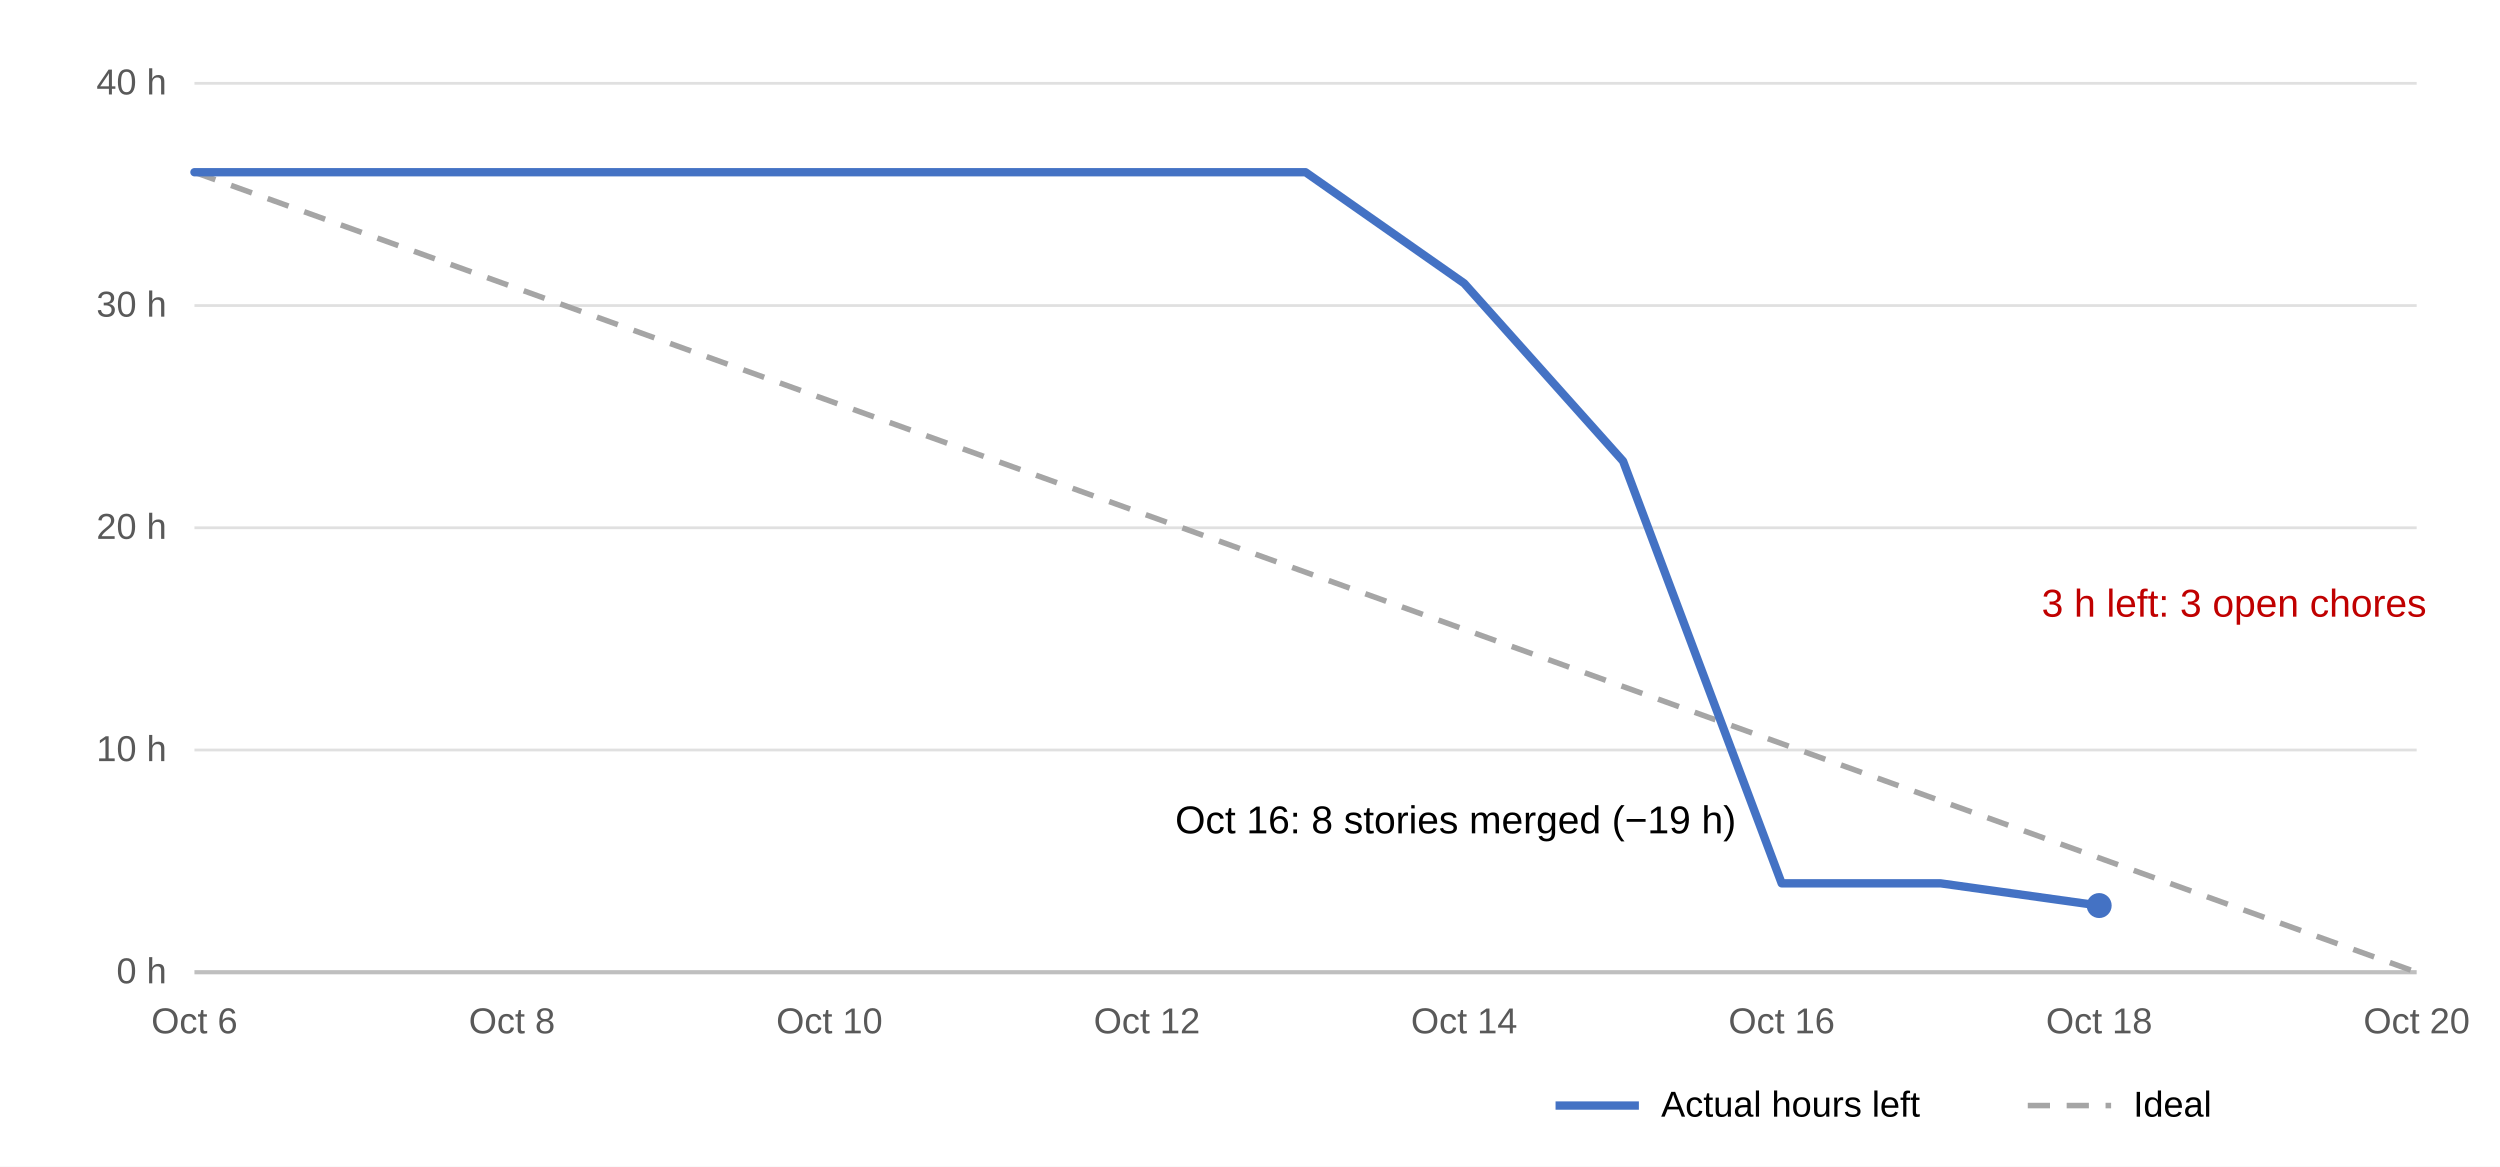
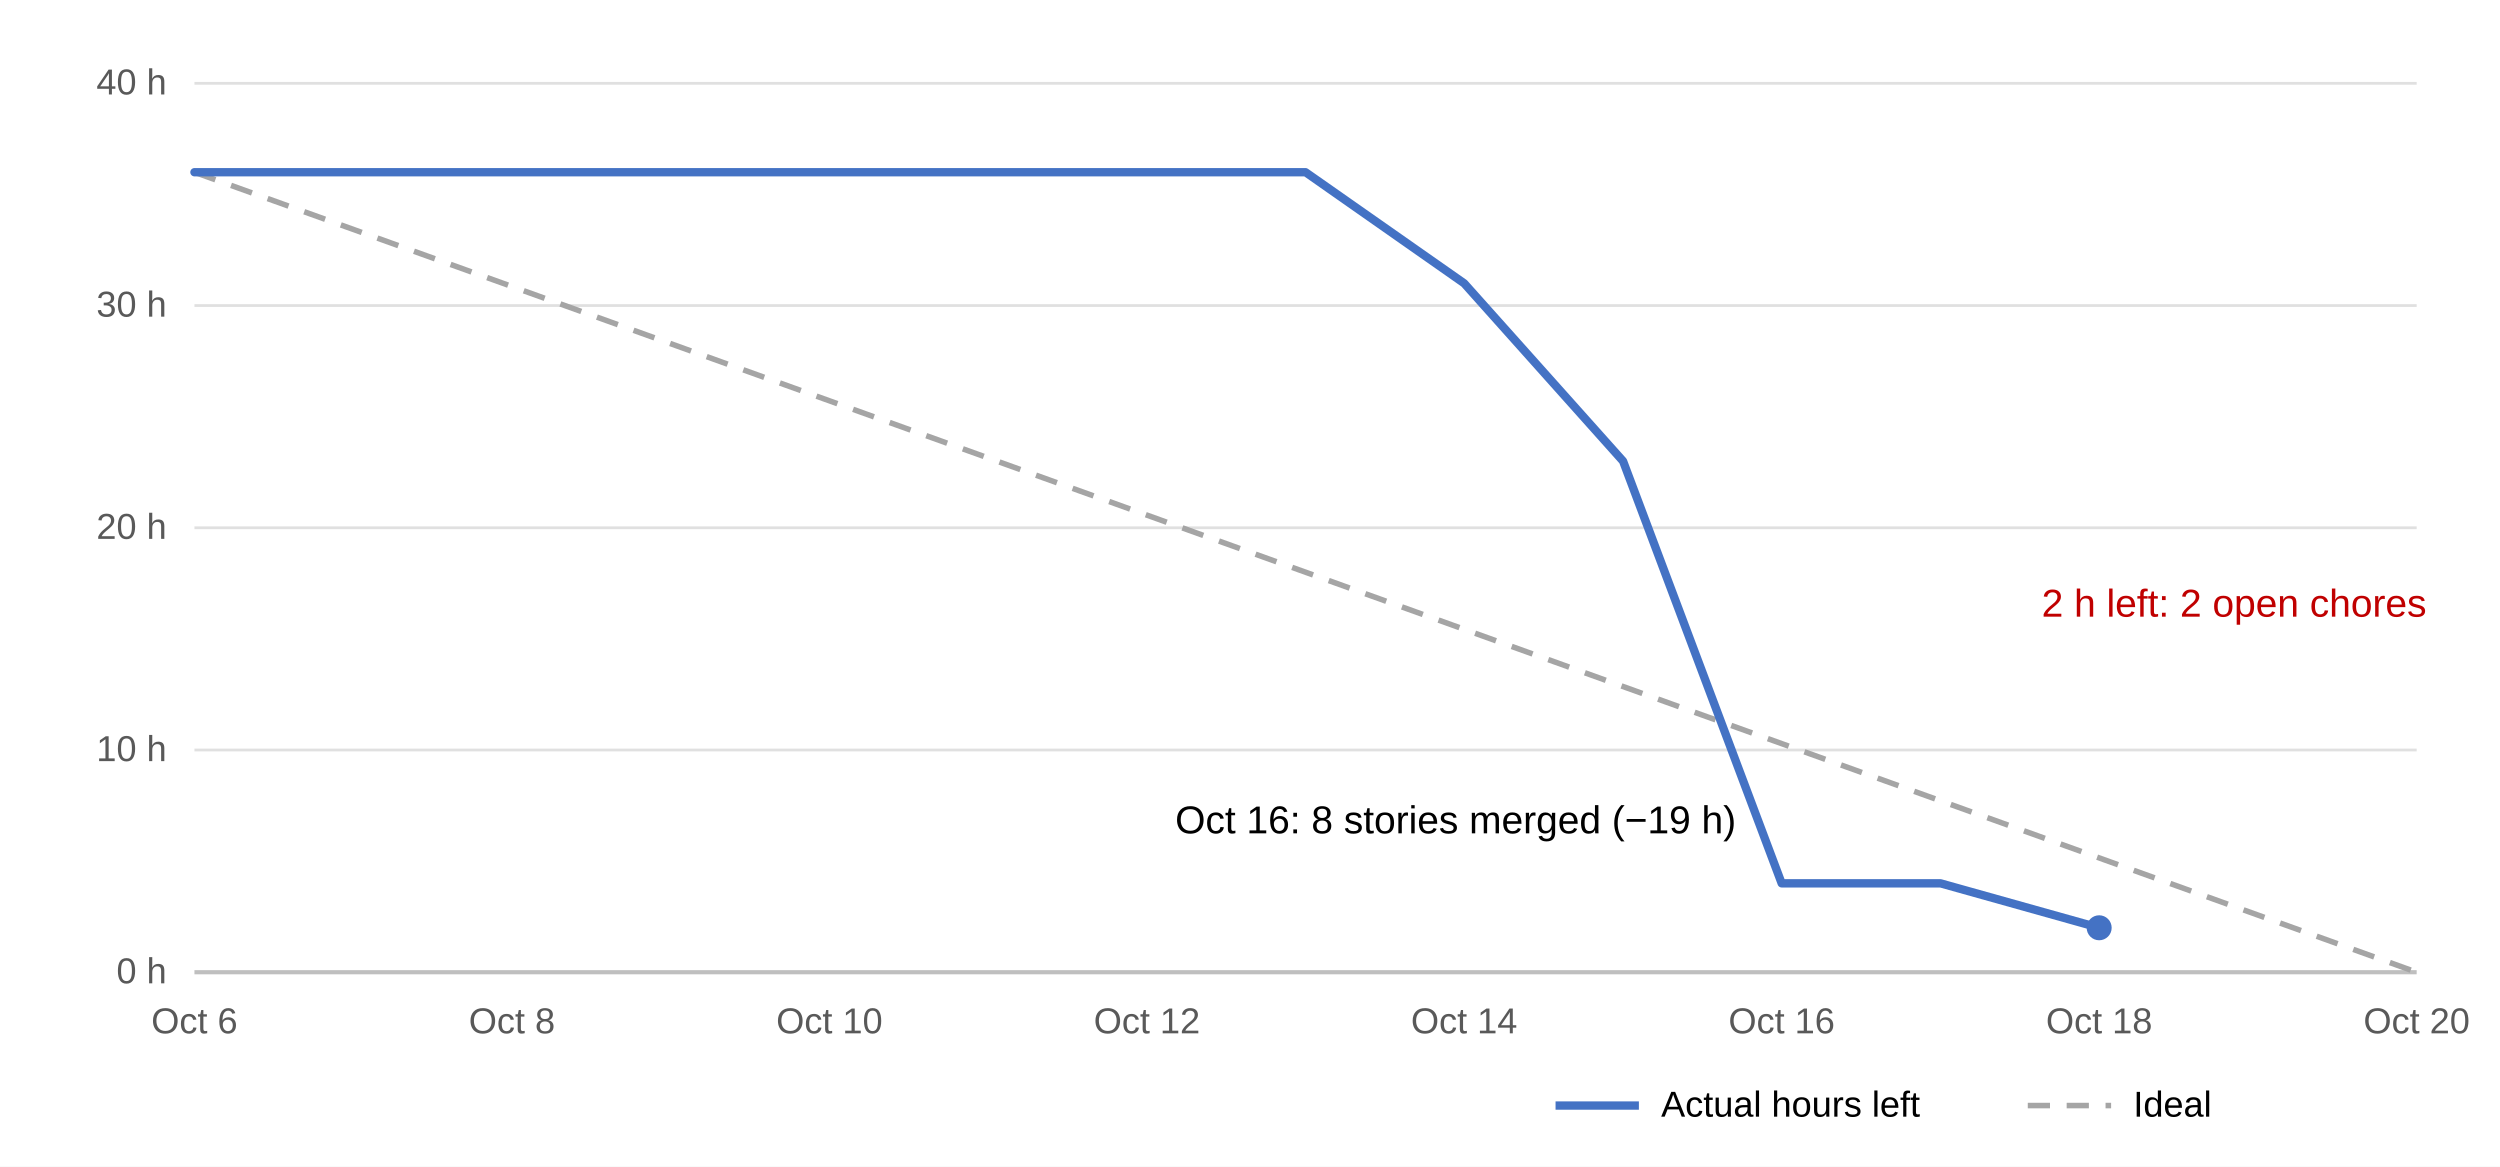
- <svg xmlns="http://www.w3.org/2000/svg" width="900" height="420" viewBox="0 0 900 420" role="img" aria-label="Sprint 1 burn-down: 36 hours left from Oct 6 through Oct 13, 31 on Oct 14, 23 on Oct 15, 4 on Oct 16 and Oct 17, 3 on Oct 18. The ideal line falls evenly from 36 on Oct 6 to 0 on Oct 20." font-family="Calibri, Carlito, Arial, sans-serif">
+ <svg xmlns="http://www.w3.org/2000/svg" width="900" height="420" viewBox="0 0 900 420" role="img" aria-label="Sprint 1 burn-down: 36 hours left from Oct 6 through Oct 13, 31 on Oct 14, 23 on Oct 15, 4 on Oct 16 and Oct 17, 2 on Oct 18. The ideal line falls evenly from 36 on Oct 6 to 0 on Oct 20." font-family="Calibri, Carlito, Arial, sans-serif">
  <rect width="900" height="420" fill="#ffffff" />
  <g stroke="#e0e0e0" stroke-width="1">
    <line x1="70" y1="30" x2="870" y2="30" />
    <line x1="70" y1="110" x2="870" y2="110" />
    <line x1="70" y1="190" x2="870" y2="190" />
    <line x1="70" y1="270" x2="870" y2="270" />
  </g>
  <line x1="70" y1="350" x2="870" y2="350" stroke="#bfbfbf" stroke-width="1.5" />
  <g font-size="13" fill="#595959" text-anchor="end">
    <text x="60" y="34">40 h</text>
    <text x="60" y="114">30 h</text>
    <text x="60" y="194">20 h</text>
    <text x="60" y="274">10 h</text>
    <text x="60" y="354">0 h</text>
  </g>
  <g font-size="13" fill="#595959" text-anchor="middle">
    <text x="70" y="372">Oct 6</text>
    <text x="184.3" y="372">Oct 8</text>
    <text x="298.6" y="372">Oct 10</text>
    <text x="412.9" y="372">Oct 12</text>
    <text x="527.1" y="372">Oct 14</text>
    <text x="641.4" y="372">Oct 16</text>
    <text x="755.7" y="372">Oct 18</text>
    <text x="870" y="372">Oct 20</text>
  </g>
  <line x1="70" y1="62" x2="870" y2="350" stroke="#a5a5a5" stroke-width="2" stroke-dasharray="8 6" />
-   <polyline fill="none" stroke="#4472c4" stroke-width="3" stroke-linejoin="round" stroke-linecap="round" points="70,62 127.1,62 184.3,62 241.4,62 298.6,62 355.7,62 412.9,62 470,62 527.1,102 584.3,166 641.4,318 698.6,318 755.7,326" />
-   <circle cx="755.7" cy="326" r="4.5" fill="#4472c4" />
+   <polyline fill="none" stroke="#4472c4" stroke-width="3" stroke-linejoin="round" stroke-linecap="round" points="70,62 127.1,62 184.3,62 241.4,62 298.6,62 355.7,62 412.9,62 470,62 527.1,102 584.3,166 641.4,318 698.6,318 755.7,334" />
+   <circle cx="755.7" cy="334" r="4.5" fill="#4472c4" />
  <g font-size="14" fill="#000000">
    <text x="625" y="300" text-anchor="end">Oct 16: 8 stories merged (−19 h)</text>
-     <text x="735" y="222" fill="#c00000">3 h left: 3 open chores</text>
+     <text x="735" y="222" fill="#c00000">2 h left: 2 open chores</text>
  </g>
  <g font-size="13" fill="#000000">
    <line x1="560" y1="398" x2="590" y2="398" stroke="#4472c4" stroke-width="3" />
    <text x="598" y="402">Actual hours left</text>
    <line x1="730" y1="398" x2="760" y2="398" stroke="#a5a5a5" stroke-width="2" stroke-dasharray="8 6" />
    <text x="768" y="402">Ideal</text>
  </g>
</svg>
